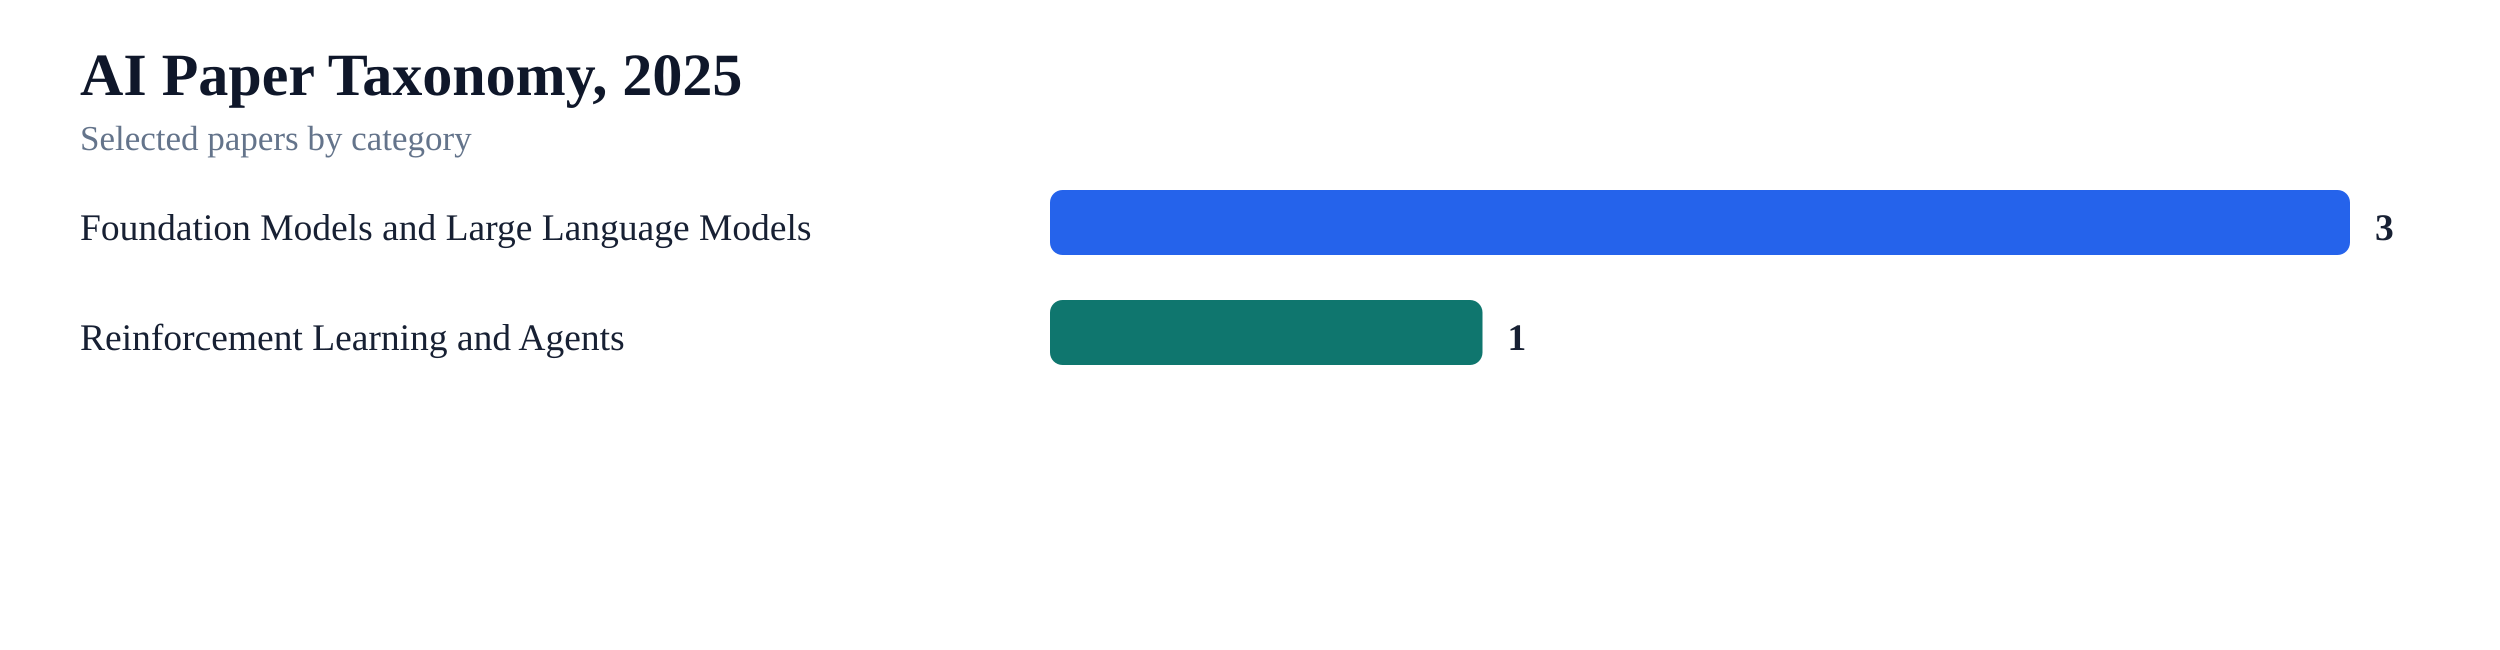
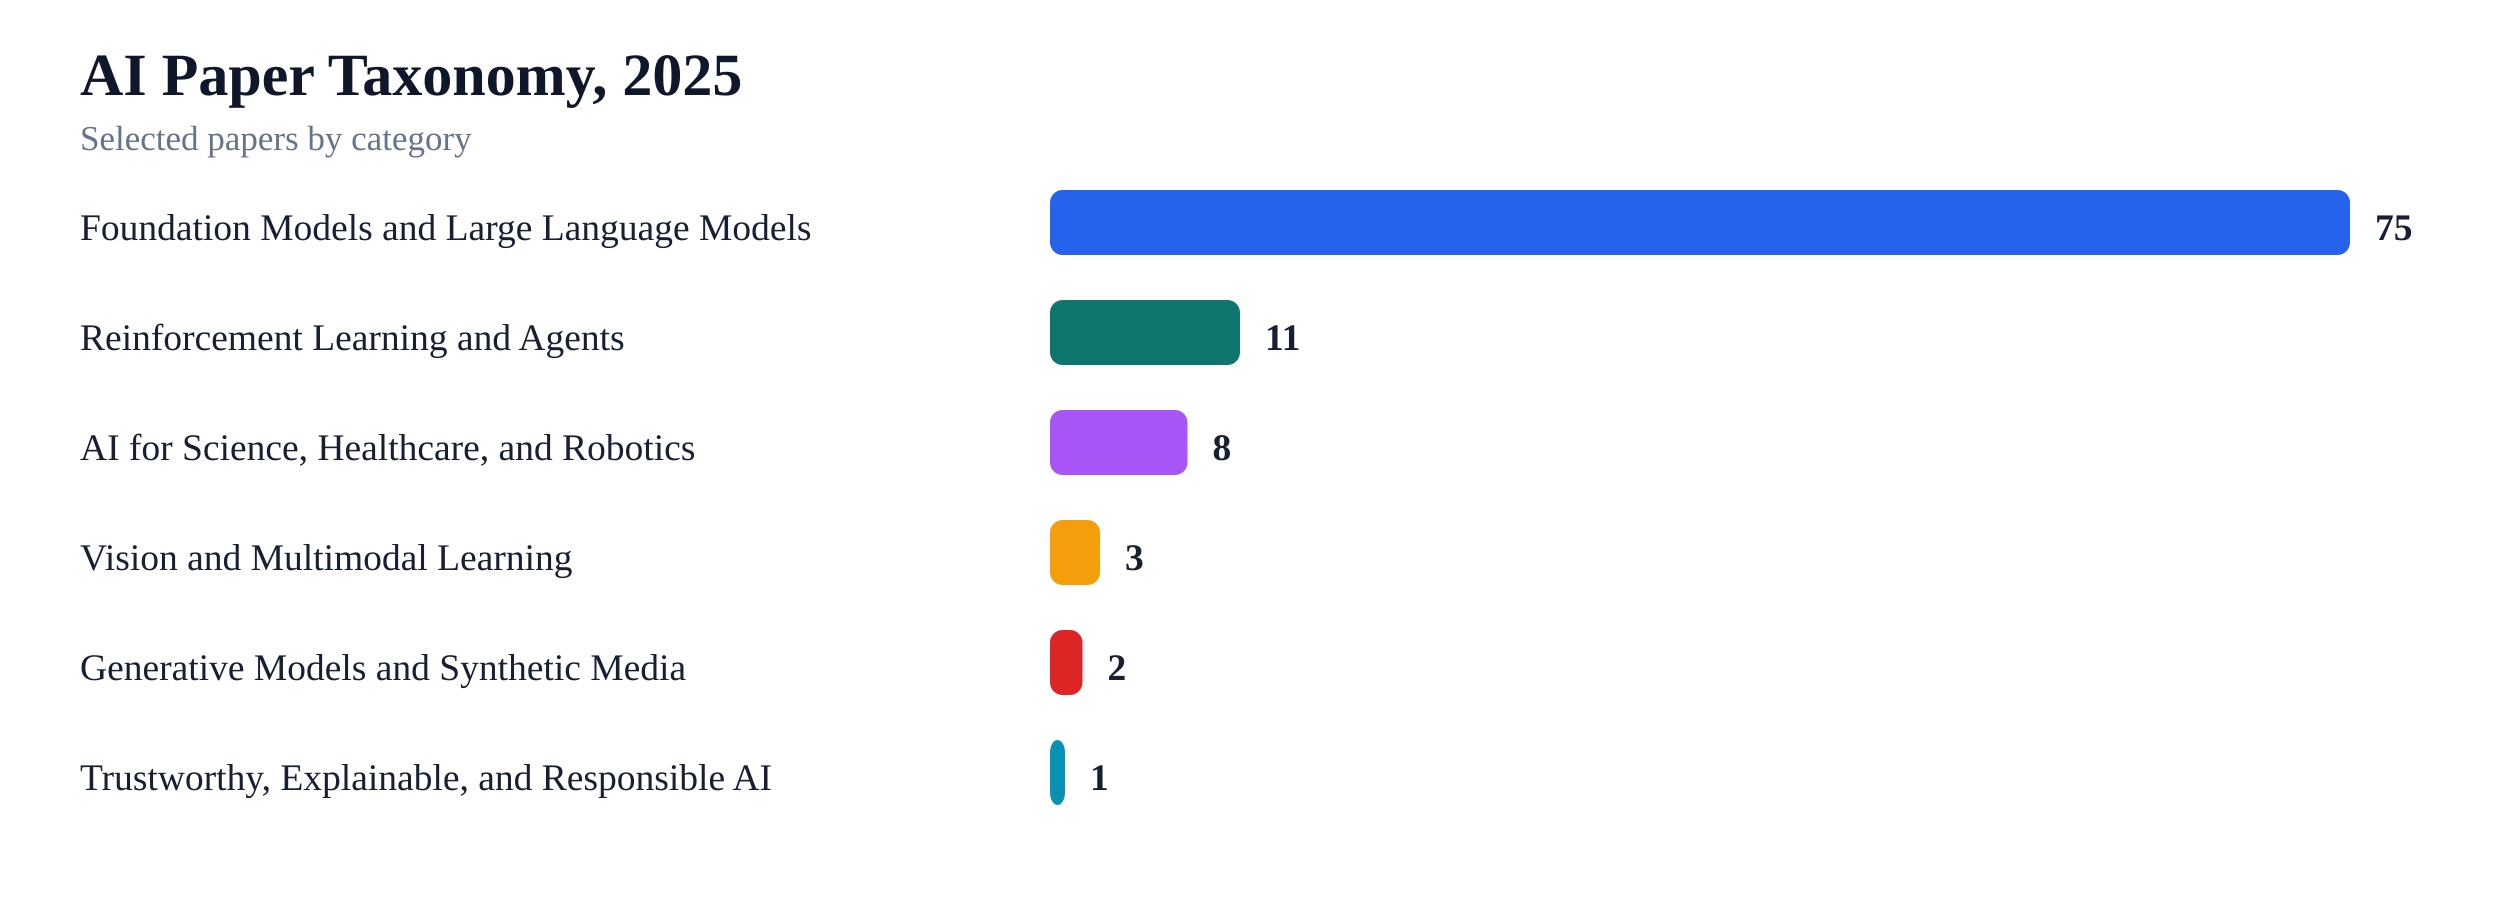
- <svg xmlns="http://www.w3.org/2000/svg" width="1000" height="260" viewBox="0 0 1000 260" role="img" aria-label="Category distribution 2025-2025">
+ <svg xmlns="http://www.w3.org/2000/svg" width="1000" height="360" viewBox="0 0 1000 360" role="img" aria-label="Category distribution 2025-2025">
  <rect width="100%" height="100%" fill="#ffffff" />
  <text x="32" y="38" fill="#0f172a" font-size="24" font-weight="800">AI Paper Taxonomy, 2025</text>
  <text x="32" y="60" fill="#64748b" font-size="14">Selected papers by category</text>
  <text x="32" y="96" fill="#172033" font-size="15">Foundation Models and Large Language Models</text>
  <rect x="420" y="76" width="520" height="26" rx="5" fill="#2563eb" />
-   <text x="950" y="96" fill="#172033" font-size="15" font-weight="700">3</text>
+   <text x="950" y="96" fill="#172033" font-size="15" font-weight="700">75</text>
  <text x="32" y="140" fill="#172033" font-size="15">Reinforcement Learning and Agents</text>
-   <rect x="420" y="120" width="173" height="26" rx="5" fill="#0f766e" />
-   <text x="603" y="140" fill="#172033" font-size="15" font-weight="700">1</text>
+   <rect x="420" y="120" width="76" height="26" rx="5" fill="#0f766e" />
+   <text x="506" y="140" fill="#172033" font-size="15" font-weight="700">11</text>
+   <text x="32" y="184" fill="#172033" font-size="15">AI for Science, Healthcare, and Robotics</text>
+   <rect x="420" y="164" width="55" height="26" rx="5" fill="#a855f7" />
+   <text x="485" y="184" fill="#172033" font-size="15" font-weight="700">8</text>
+   <text x="32" y="228" fill="#172033" font-size="15">Vision and Multimodal Learning</text>
+   <rect x="420" y="208" width="20" height="26" rx="5" fill="#f59e0b" />
+   <text x="450" y="228" fill="#172033" font-size="15" font-weight="700">3</text>
+   <text x="32" y="272" fill="#172033" font-size="15">Generative Models and Synthetic Media</text>
+   <rect x="420" y="252" width="13" height="26" rx="5" fill="#dc2626" />
+   <text x="443" y="272" fill="#172033" font-size="15" font-weight="700">2</text>
+   <text x="32" y="316" fill="#172033" font-size="15">Trustworthy, Explainable, and Responsible AI</text>
+   <rect x="420" y="296" width="6" height="26" rx="5" fill="#0891b2" />
+   <text x="436" y="316" fill="#172033" font-size="15" font-weight="700">1</text>
</svg>
